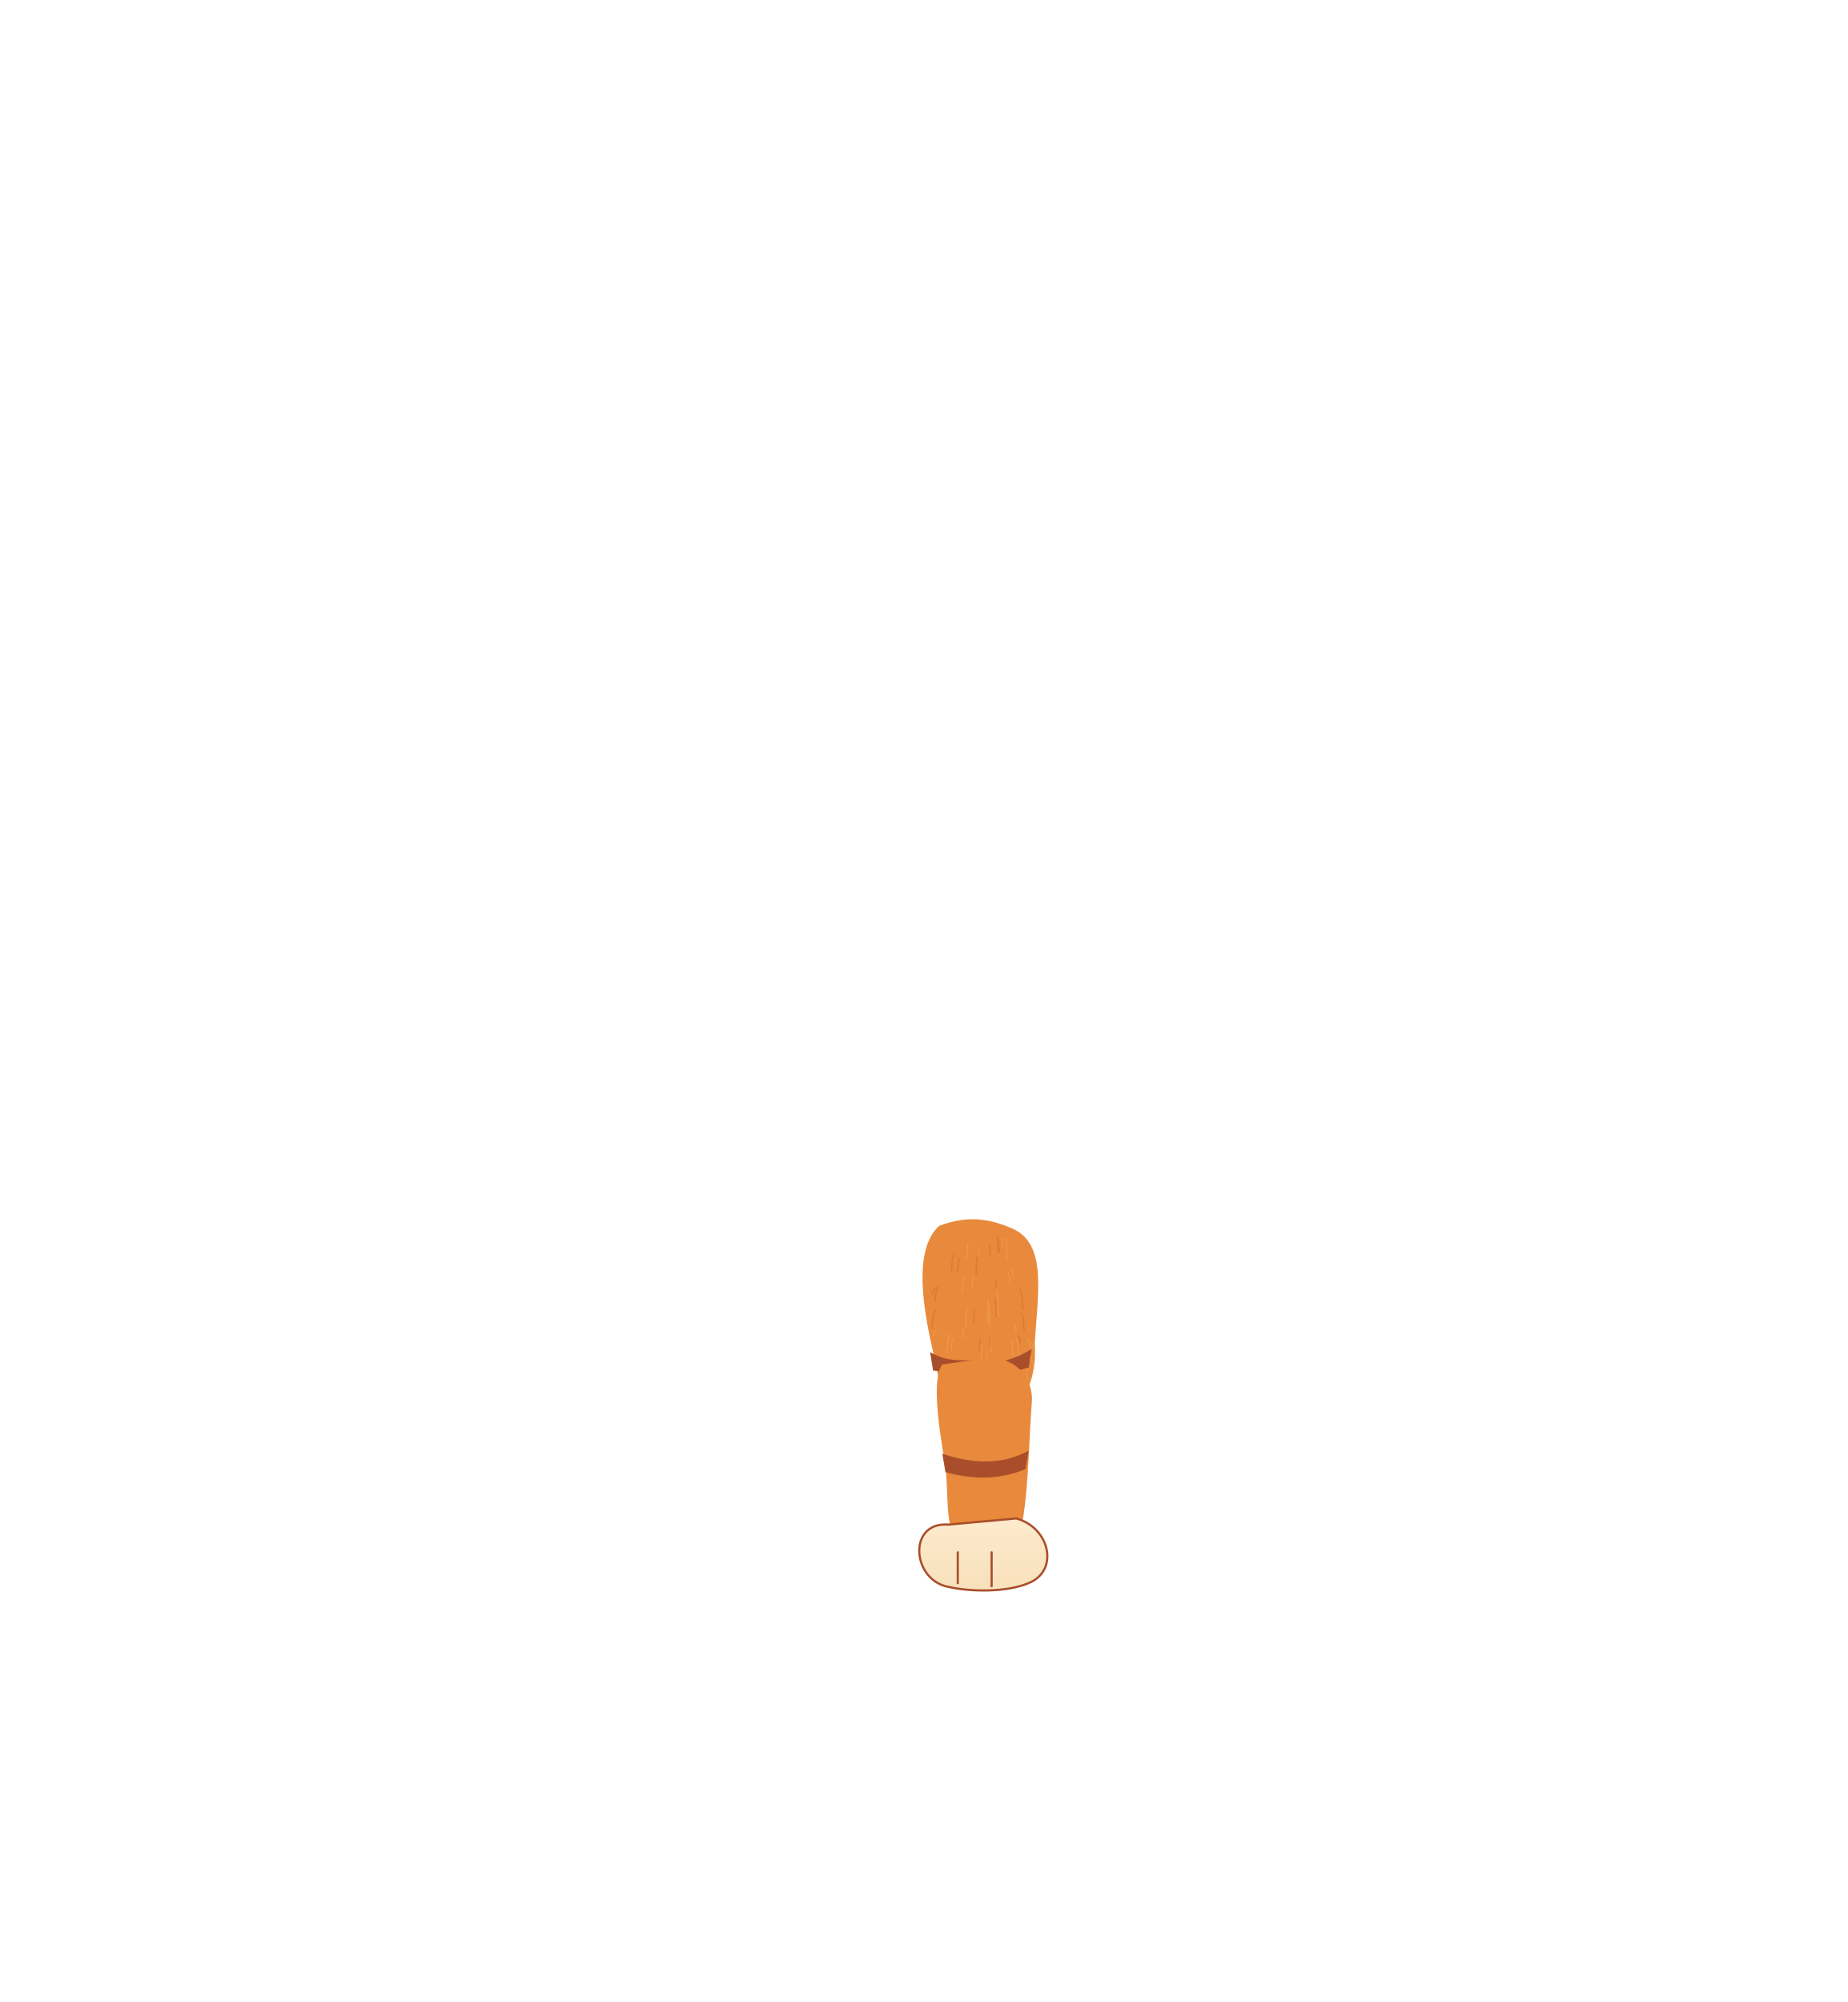
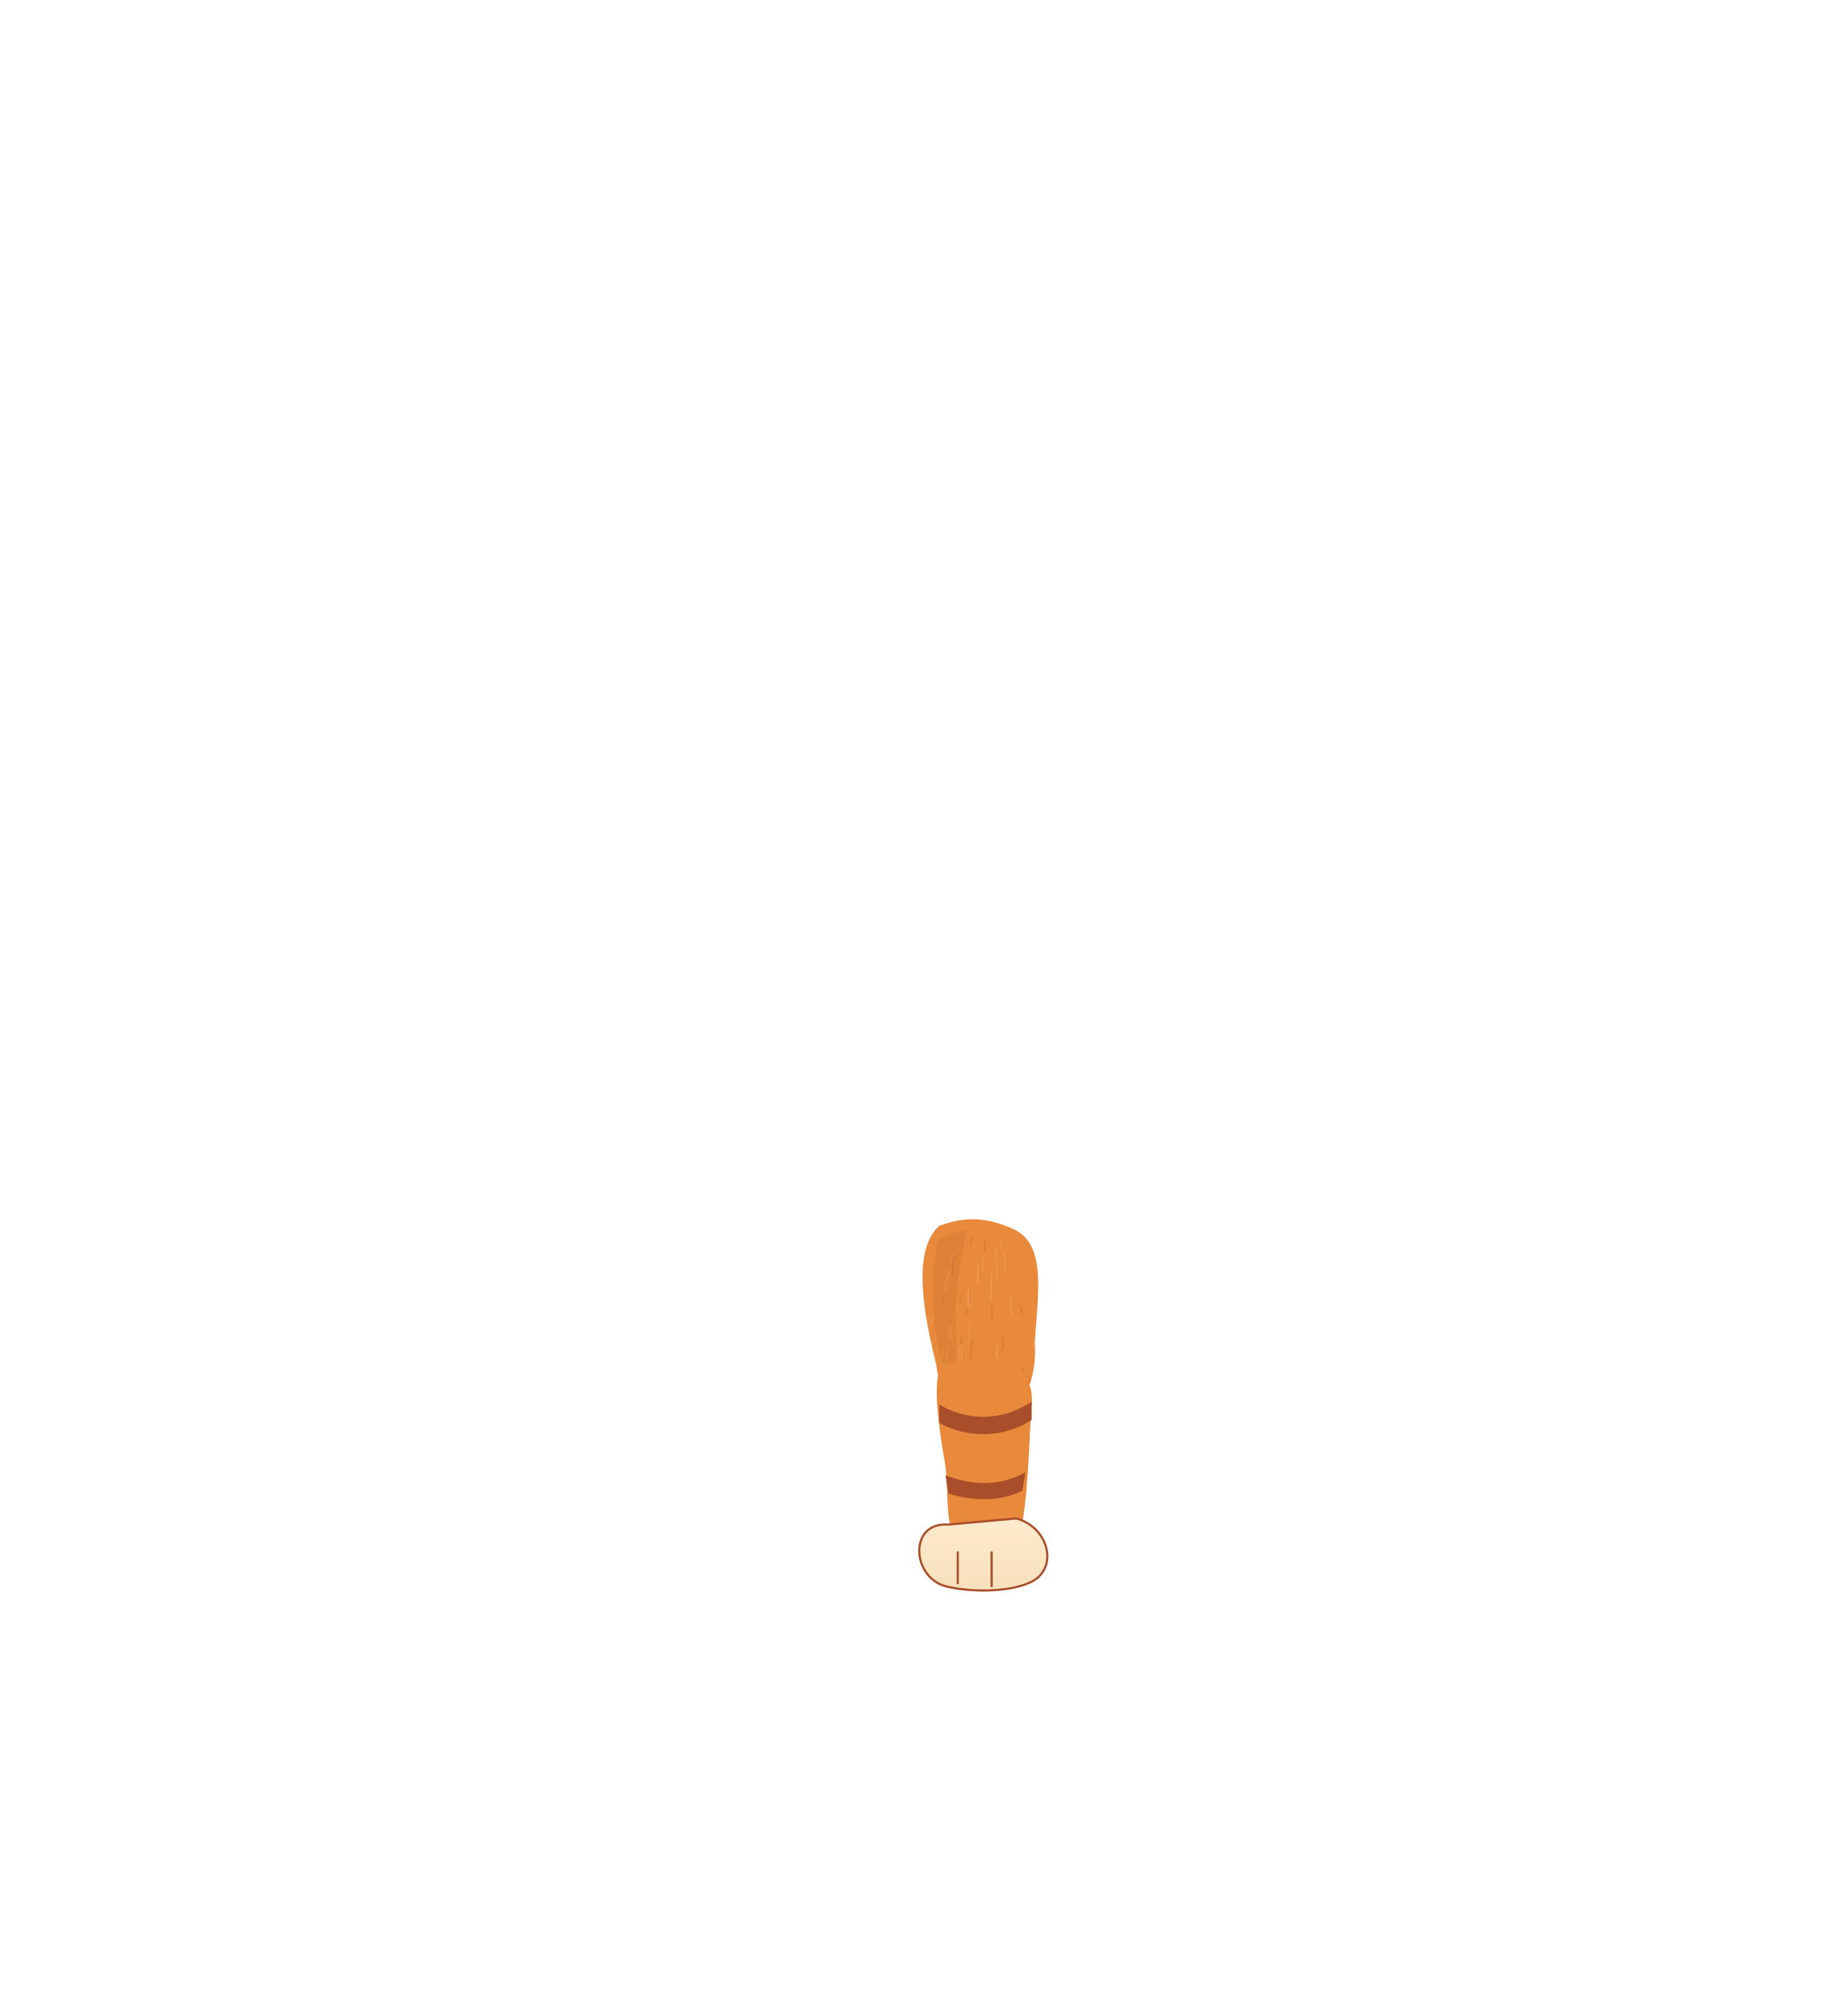
<svg xmlns="http://www.w3.org/2000/svg" viewBox="-180 -180 600 650">
  <defs>
    <linearGradient id="fur" gradientUnits="userSpaceOnUse" x1="-40" y1="-60" x2="40" y2="75">
      <stop stop-color="#F1AC58" />
      <stop offset=".48" stop-color="#E8893A" />
      <stop offset="1" stop-color="#CC6B2C" />
    </linearGradient>
    <linearGradient id="cream" gradientUnits="userSpaceOnUse" x1="0" y1="-15" x2="0" y2="40">
      <stop stop-color="#FFEDD1" />
      <stop offset="1" stop-color="#F0D4A6" />
    </linearGradient>
+     <radialGradient id="volume_head_base" gradientUnits="userSpaceOnUse" cx="-15" cy="-25" r="105">
+       <stop stop-color="#F4B45D" />
+       <stop offset="1" stop-color="#D78032" />
+     </radialGradient>
+     <radialGradient id="volume_cream_muzzle" gradientUnits="userSpaceOnUse" cx="-10" cy="1" r="62">
+       <stop stop-color="#FFF0D4" />
+       <stop offset="1" stop-color="#E4C395" />
+     </radialGradient>
  </defs>
  <g id="left_upper_front" transform="translate(140 243)" opacity="1">
    <path id="left_upper_shape" d="M -15 -25 C -24 -17 -20 4 -16 20 C -15 29 -10 38 -2 39 C 11 39 17 26 16 13 C 17 -3 20 -19 9 -24 C 0 -28 -7 -28 -15 -25 Z" fill="#E8893B" opacity="1" stroke="none" stroke-width="0.65" stroke-linecap="round" />
    <g id="left_upper_front_fur" transform="translate(0 0)" opacity="1">
      <defs>
        <clipPath id="left_upper_front_fur_clip">
          <path d="M -15 -25 C -24 -17 -20 4 -16 20 C -15 29 -10 38 -2 39 C 11 39 17 26 16 13 C 17 -3 20 -19 9 -24 C 0 -28 -7 -28 -15 -25 Z" />
        </clipPath>
      </defs>
      <g clip-path="url(#left_upper_front_fur_clip)">
-         <path id="left_upper_front_fur_0" d="M -6.811 8.004 C -7.322 9.043 -7.169 10.083 -7.322 11.468 M 5.226 -20.811 C 5.618 -20.052 5.501 -19.293 5.618 -18.281 M -1.986 -17.994 C -2.135 -17.288 -2.091 -16.582 -2.135 -15.64 M -10.385 11.893 C -11.164 12.906 -10.93 13.918 -11.164 15.268 M 2.199 34.069 C 2.364 35.134 2.314 36.199 2.364 37.619 M 14.824 18.333 C 15.936 20.131 15.603 21.929 15.936 24.325 M 6.502 -20.998 C 6.99 -18.986 6.844 -16.975 6.99 -14.294 M 9.456 19.038 C 10.165 20.729 9.953 22.42 10.165 24.674 M 12.638 19.153 C 13.586 20.822 13.301 22.491 13.586 24.716 M 13.78 11.863 C 14.813 13.844 14.503 15.826 14.813 18.468 M 8.334 -10.586 C 8.959 -9.903 8.772 -9.219 8.959 -8.308 M 8.345 12.81 C 8.971 14.192 8.784 15.573 8.971 17.415 M 1.274 1.14 C 1.369 3.161 1.34 5.181 1.369 7.875 M -1.857 30.277 C -1.996 31.424 -1.955 32.571 -1.996 34.1 M 7.271 -10.033 C 7.816 -9.072 7.653 -8.111 7.816 -6.83 M -5.59 -19.796 C -6.009 -18.232 -5.883 -16.668 -6.009 -14.583 M -5.923 1.344 C -6.367 3.339 -6.234 5.334 -6.367 7.993 M -3.92 32.107 C -4.214 34.084 -4.125 36.06 -4.214 38.696 M -11.588 10.029 C -12.458 11.91 -12.197 13.791 -12.458 16.299 M 9.255 6.75 C 9.95 7.436 9.741 8.122 9.95 9.036 M 13.65 27.76 C 14.673 28.795 14.366 29.83 14.673 31.21 M 14.826 12.551 C 15.937 14.049 15.604 15.547 15.937 17.544 M 0.83 -0.993 C 0.892 0.184 0.874 1.362 0.892 2.932 M -7.629 22.853 C -8.201 24.308 -8.03 25.764 -8.201 27.704 M 1.734 10.297 C 1.864 11.954 1.825 13.611 1.864 15.82 M 18.676 6.752 C 20.077 8.845 19.656 10.938 20.077 13.728 M 3.686 -3.503 C 3.963 -2.257 3.88 -1.01 3.963 0.652 M 0.658 3.339 C 0.708 4.138 0.693 4.937 0.708 6.003 M 3.805 0.847 C 4.091 1.814 4.005 2.781 4.091 4.07 M 3.651 20.112 C 3.925 21.318 3.843 22.523 3.925 24.13 M 0.458 15.867 C 0.492 16.667 0.482 17.467 0.492 18.534 M -5.595 21.902 C -6.014 23.498 -5.888 25.093 -6.014 27.221 M 18.225 -6.179 C 19.591 -4.681 19.181 -3.183 19.591 -1.186 M -17.694 17.999 C -19.021 18.662 -18.623 19.325 -19.021 20.208 M -6.904 -8.823 C -7.421 -7.285 -7.266 -5.747 -7.421 -3.696 M -3.955 -8.253 C -4.252 -7.351 -4.163 -6.448 -4.252 -5.245 M -15.749 8.745 C -16.93 9.371 -16.576 9.996 -16.93 10.83 M 3.551 23.388 C 3.817 25.4 3.737 27.412 3.817 30.095 M 1.152 3.98 C 1.238 4.955 1.212 5.931 1.238 7.232 M 10.082 11.71 C 10.839 13.602 10.612 15.494 10.839 18.016 M -1.24 13.757 C -1.333 15.74 -1.305 17.722 -1.333 20.366 M 2.815 23.64 C 3.026 25.091 2.963 26.542 3.026 28.477 M 8.667 23.85 C 9.317 24.608 9.122 25.366 9.317 26.376 " fill="none" opacity="0.25" stroke="#F7C17D" stroke-width="0.4" stroke-linecap="round" />
-         <path id="left_upper_front_fur_1" d="M 18.774 10.085 C 20.182 12.163 19.76 14.241 20.182 17.012 M 1.558 10.871 C 1.675 11.89 1.64 12.908 1.675 14.266 M -5.429 30.65 C -5.836 31.712 -5.714 32.775 -5.836 34.192 M 10.491 10.45 C 11.278 11.326 11.041 12.201 11.278 13.369 M 11.272 -4.345 C 12.117 -2.371 11.863 -0.398 12.117 2.234 M 3.8 -21.646 C 4.085 -20.123 4 -18.6 4.085 -16.569 M -6.015 30.454 C -6.466 31.663 -6.331 32.871 -6.466 34.483 M 11.688 3.442 C 12.565 5.159 12.302 6.877 12.565 9.167 M -16.026 -4.958 C -17.228 -4.276 -16.867 -3.594 -17.228 -2.685 M 4.602 27.957 C 4.947 29.092 4.844 30.227 4.947 31.741 M 1.275 -18.396 C 1.371 -17.581 1.342 -16.765 1.371 -15.678 M -15.23 -5.452 C -16.373 -3.967 -16.03 -2.482 -16.373 -0.502 M 4.165 -20.46 C 4.478 -19.196 4.384 -17.931 4.478 -16.245 M 3.306 -7.258 C 3.554 -6.651 3.48 -6.044 3.554 -5.234 M -16.154 2.33 C -17.366 4.104 -17.002 5.878 -17.366 8.244 M 10.477 28.656 C 11.263 29.689 11.027 30.723 11.263 32.102 M -8.427 -14.442 C -9.059 -13.115 -8.869 -11.788 -9.059 -10.019 M -3.553 1.897 C -3.819 3.238 -3.739 4.578 -3.819 6.366 M -2.792 -14.681 C -3.002 -13.085 -2.939 -11.488 -3.002 -9.36 M -1.806 11.486 C -1.942 12.774 -1.901 14.062 -1.942 15.779 M 3.233 -1.394 C 3.475 0.453 3.402 2.3 3.475 4.764 M -10.252 -15.755 C -11.021 -14.115 -10.791 -12.475 -11.021 -10.288 " fill="none" opacity="0.25" stroke="#A94E2B" stroke-width="0.4" stroke-linecap="round" />
+         <path id="left_upper_front_fur_0" d="M -8.679 0.268 C -9.33 0.986 -9.135 1.704 -9.33 2.661 M -10.11 9.607 C -10.868 10.633 -10.64 11.659 -10.868 13.028 M 3.432 -13.538 C 3.689 -11.962 3.612 -10.386 3.689 -8.285 M 7.482 18.052 C 8.043 18.69 7.874 19.329 8.043 20.18 M -5.164 -4.472 C -5.551 -2.527 -5.435 -0.581 -5.551 2.013 M 3.231 -18.061 C 3.473 -16.94 3.401 -15.819 3.473 -14.324 M 3.925 17.269 C 4.219 18.948 4.131 20.627 4.219 22.866 M -10.577 7.423 C -11.37 8.847 -11.132 10.271 -11.37 12.17 M -0.054 28.343 C -0.058 29.562 -0.057 30.782 -0.058 32.407 M -11.325 -10.284 C -12.174 -9.655 -11.92 -9.026 -12.174 -8.188 M -13.249 14.92 C -14.243 15.952 -13.945 16.984 -14.243 18.36 M -10.329 -16.083 C -11.104 -15.301 -10.872 -14.519 -11.104 -13.477 M -11.119 7.697 C -11.953 8.767 -11.703 9.836 -11.953 11.263 M -12.477 -8.456 C -13.412 -6.718 -13.132 -4.979 -13.412 -2.662 M -6.199 16.963 C -6.664 18.483 -6.524 20.002 -6.664 22.028 M 7.8 22.732 C 8.385 24.091 8.21 25.449 8.385 27.261 M -8.212 13.996 C -8.828 15.64 -8.643 17.283 -8.828 19.475 M -11.929 14.097 C -12.824 15.849 -12.556 17.6 -12.824 19.935 M -16.879 4.888 C -18.145 6.107 -17.765 7.326 -18.145 8.951 M 1.867 -9.855 C 2.007 -7.868 1.965 -5.88 2.007 -3.23 M -11.464 -10.939 C -12.324 -9.102 -12.066 -7.266 -12.324 -4.817 M -17.164 12.832 C -18.452 13.541 -18.066 14.249 -18.452 15.194 M 5.949 -16.322 C 6.395 -14.393 6.261 -12.464 6.395 -9.892 M 15.383 13.404 C 16.536 14.28 16.19 15.156 16.536 16.324 M 1.736 -7.506 C 1.867 -5.459 1.828 -3.411 1.867 -0.682 M -7.39 13.617 C -7.945 15.056 -7.778 16.494 -7.945 18.412 M 3.264 15.888 C 3.508 17.095 3.435 18.302 3.508 19.911 M 2.205 25.664 C 2.371 27.082 2.321 28.5 2.371 30.39 M -18.086 4.777 C -19.442 5.55 -19.035 6.323 -19.442 7.353 M -2.445 -12.642 C -2.628 -11.041 -2.573 -9.439 -2.628 -7.305 M -0.817 -15.255 C -0.878 -13.714 -0.86 -12.173 -0.878 -10.118 M 7.908 0.098 C 8.501 0.968 8.323 1.838 8.501 2.998 M 1.301 29.116 C 1.399 30.688 1.37 32.26 1.399 34.356 M -0.898 33.997 C -0.966 35.172 -0.945 36.347 -0.966 37.914 M -4.947 6.698 C -5.318 8.604 -5.207 10.511 -5.318 13.054 M 4.934 -21.239 C 5.304 -20.041 5.193 -18.843 5.304 -17.246 M -4.281 -5.155 C -4.602 -3.148 -4.506 -1.142 -4.602 1.534 M 3.549 13.099 C 3.815 15.109 3.735 17.118 3.815 19.798 M -2.313 -13.267 C -2.486 -11.272 -2.434 -9.277 -2.486 -6.617 M 7.913 -2.436 C 8.506 -0.387 8.328 1.662 8.506 4.394 M 2.86 34.548 C 3.074 35.917 3.01 37.286 3.074 39.111 M -8.334 24.039 C -8.959 24.854 -8.772 25.67 -8.959 26.757 M -5.397 -4.835 C -5.802 -3.392 -5.68 -1.95 -5.802 -0.027 " fill="none" opacity="0.25" stroke="#F7C17D" stroke-width="0.4" stroke-linecap="round" />
+         <path id="left_upper_front_fur_1" d="M 2.019 35.836 C 2.17 36.631 2.125 37.425 2.17 38.484 M -4.432 12.353 C -4.764 14.279 -4.664 16.204 -4.764 18.772 M -2.5 19.289 C -2.687 20.877 -2.631 22.464 -2.687 24.581 M 11.064 1.066 C 11.894 1.857 11.645 2.649 11.894 3.704 M 7.91 18.371 C 8.504 19.614 8.326 20.856 8.504 22.513 M -0.209 -19.941 C -0.224 -19.014 -0.22 -18.088 -0.224 -16.852 M 16.658 -1.747 C 17.907 0.019 17.533 1.784 17.907 4.138 M -7.493 11.372 C -8.055 11.998 -7.886 12.625 -8.055 13.46 M -13.105 -2.42 C -14.088 -1.704 -13.793 -0.988 -14.088 -0.033 M -7.41 -2.797 C -7.966 -1.92 -7.799 -1.043 -7.966 0.126 M -10.063 -14.915 C -10.817 -13.141 -10.591 -11.367 -10.817 -9.002 M 7.694 30.596 C 8.271 31.693 8.098 32.79 8.271 34.253 M 13.793 23.714 C 14.828 25.437 14.517 27.161 14.828 29.458 M 1.963 0.787 C 2.11 2.139 2.066 3.491 2.11 5.293 M -9.698 23.566 C -10.426 24.2 -10.208 24.833 -10.426 25.678 M -4.567 -4.333 C -4.91 -3.078 -4.807 -1.822 -4.91 -0.148 M 0.685 33.13 C 0.736 34.988 0.72 36.845 0.736 39.321 M -2.629 32.883 C -2.826 34.08 -2.767 35.277 -2.826 36.873 M -4.491 -21.469 C -4.828 -20.708 -4.727 -19.947 -4.828 -18.932 M -5.749 1.956 C -6.18 2.648 -6.051 3.34 -6.18 4.262 M 5.427 10.85 C 5.834 12.114 5.712 13.378 5.834 15.063 M 11.72 21.432 C 12.599 22.723 12.335 24.014 12.599 25.734 " fill="none" opacity="0.25" stroke="#A94E2B" stroke-width="0.4" stroke-linecap="round" />
      </g>
    </g>
-     <path id="left_upper_band" d="M -18 16 C -11 20 -6 18 -2 19 C 5 20 10 18 15 15 L 14 21 C 7 23 1 24 -3 23 C -10 24 -14 22 -17 22 Z" fill="#A94E2B" opacity="1" stroke="none" stroke-width="1" stroke-linecap="round" />
+     <path id="left_leg_volume" d="M -15 -21 C -19 -9 -17 13 -12 27 L -7 33 C -12 7 -9 -10 -6 -24 Z" fill="#BA632F" opacity="0.2" stroke="none" stroke-width="1" stroke-linecap="round" />
+     <path id="left_upper_band" d="M -18 16 C -11 20 -6 18 -2 19 C 5 20 10 18 15 15 L 14 21 C 7 23 1 24 -3 23 C -10 24 -14 22 -17 22 Z" fill="#A94E2B" opacity="0" stroke="none" stroke-width="1" stroke-linecap="round" />
    <g id="left_lower_front" transform="translate(0 32)" opacity="1">
      <path id="left_lower_shape" d="M -14 -12 C -17 -8 -16 4 -13 21 C -12 30 -13 39 -10 44 C -5 50 6 49 11 44 C 14 32 14 14 15 1 C 16 -8 9 -15 0 -14 Z" fill="#E8893B" opacity="1" stroke="none" stroke-width="0.65" stroke-linecap="round" />
-       <path id="left_lower_band" d="M -14 17 C -5 20 5 21 14 16 L 13 22 C 3 26 -5 25 -13 23 Z" fill="#A94E2B" opacity="1" stroke="none" stroke-width="1" stroke-linecap="round" />
+       <path id="left_foreleg_top_band" d="M -15 1 C -7 6 5 7 15 0 L 15 6 C 6 12 -6 12 -15 7 Z" fill="#A94E2B" opacity="1" stroke="none" stroke-width="1" stroke-linecap="round" />
+       <path id="left_lower_band" d="M -13 24 C -5 27 4 28 13 23 L 12 29 C 4 33 -5 32 -12 30 Z" fill="#A94E2B" opacity="1" stroke="none" stroke-width="1" stroke-linecap="round" />
      <g id="left_paw" transform="translate(0 48)" opacity="1">
        <path id="left_paw_tip" d="M -12 -8 C -25 -9 -24 9 -13 12 C -5 14 7 14 14 11 C 24 7 21 -7 10 -10 Z" fill="url(#cream)" opacity="1" stroke="#A94E2B" stroke-width="0.7" stroke-linecap="round" />
        <path id="left_toe_a" d="M -9 1 L -9 11" fill="none" opacity="1" stroke="#A94E2B" stroke-width="0.7" stroke-linecap="round" />
        <path id="left_toe_b" d="M 2 1 L 2 12" fill="none" opacity="1" stroke="#A94E2B" stroke-width="0.7" stroke-linecap="round" />
      </g>
    </g>
  </g>
</svg>
